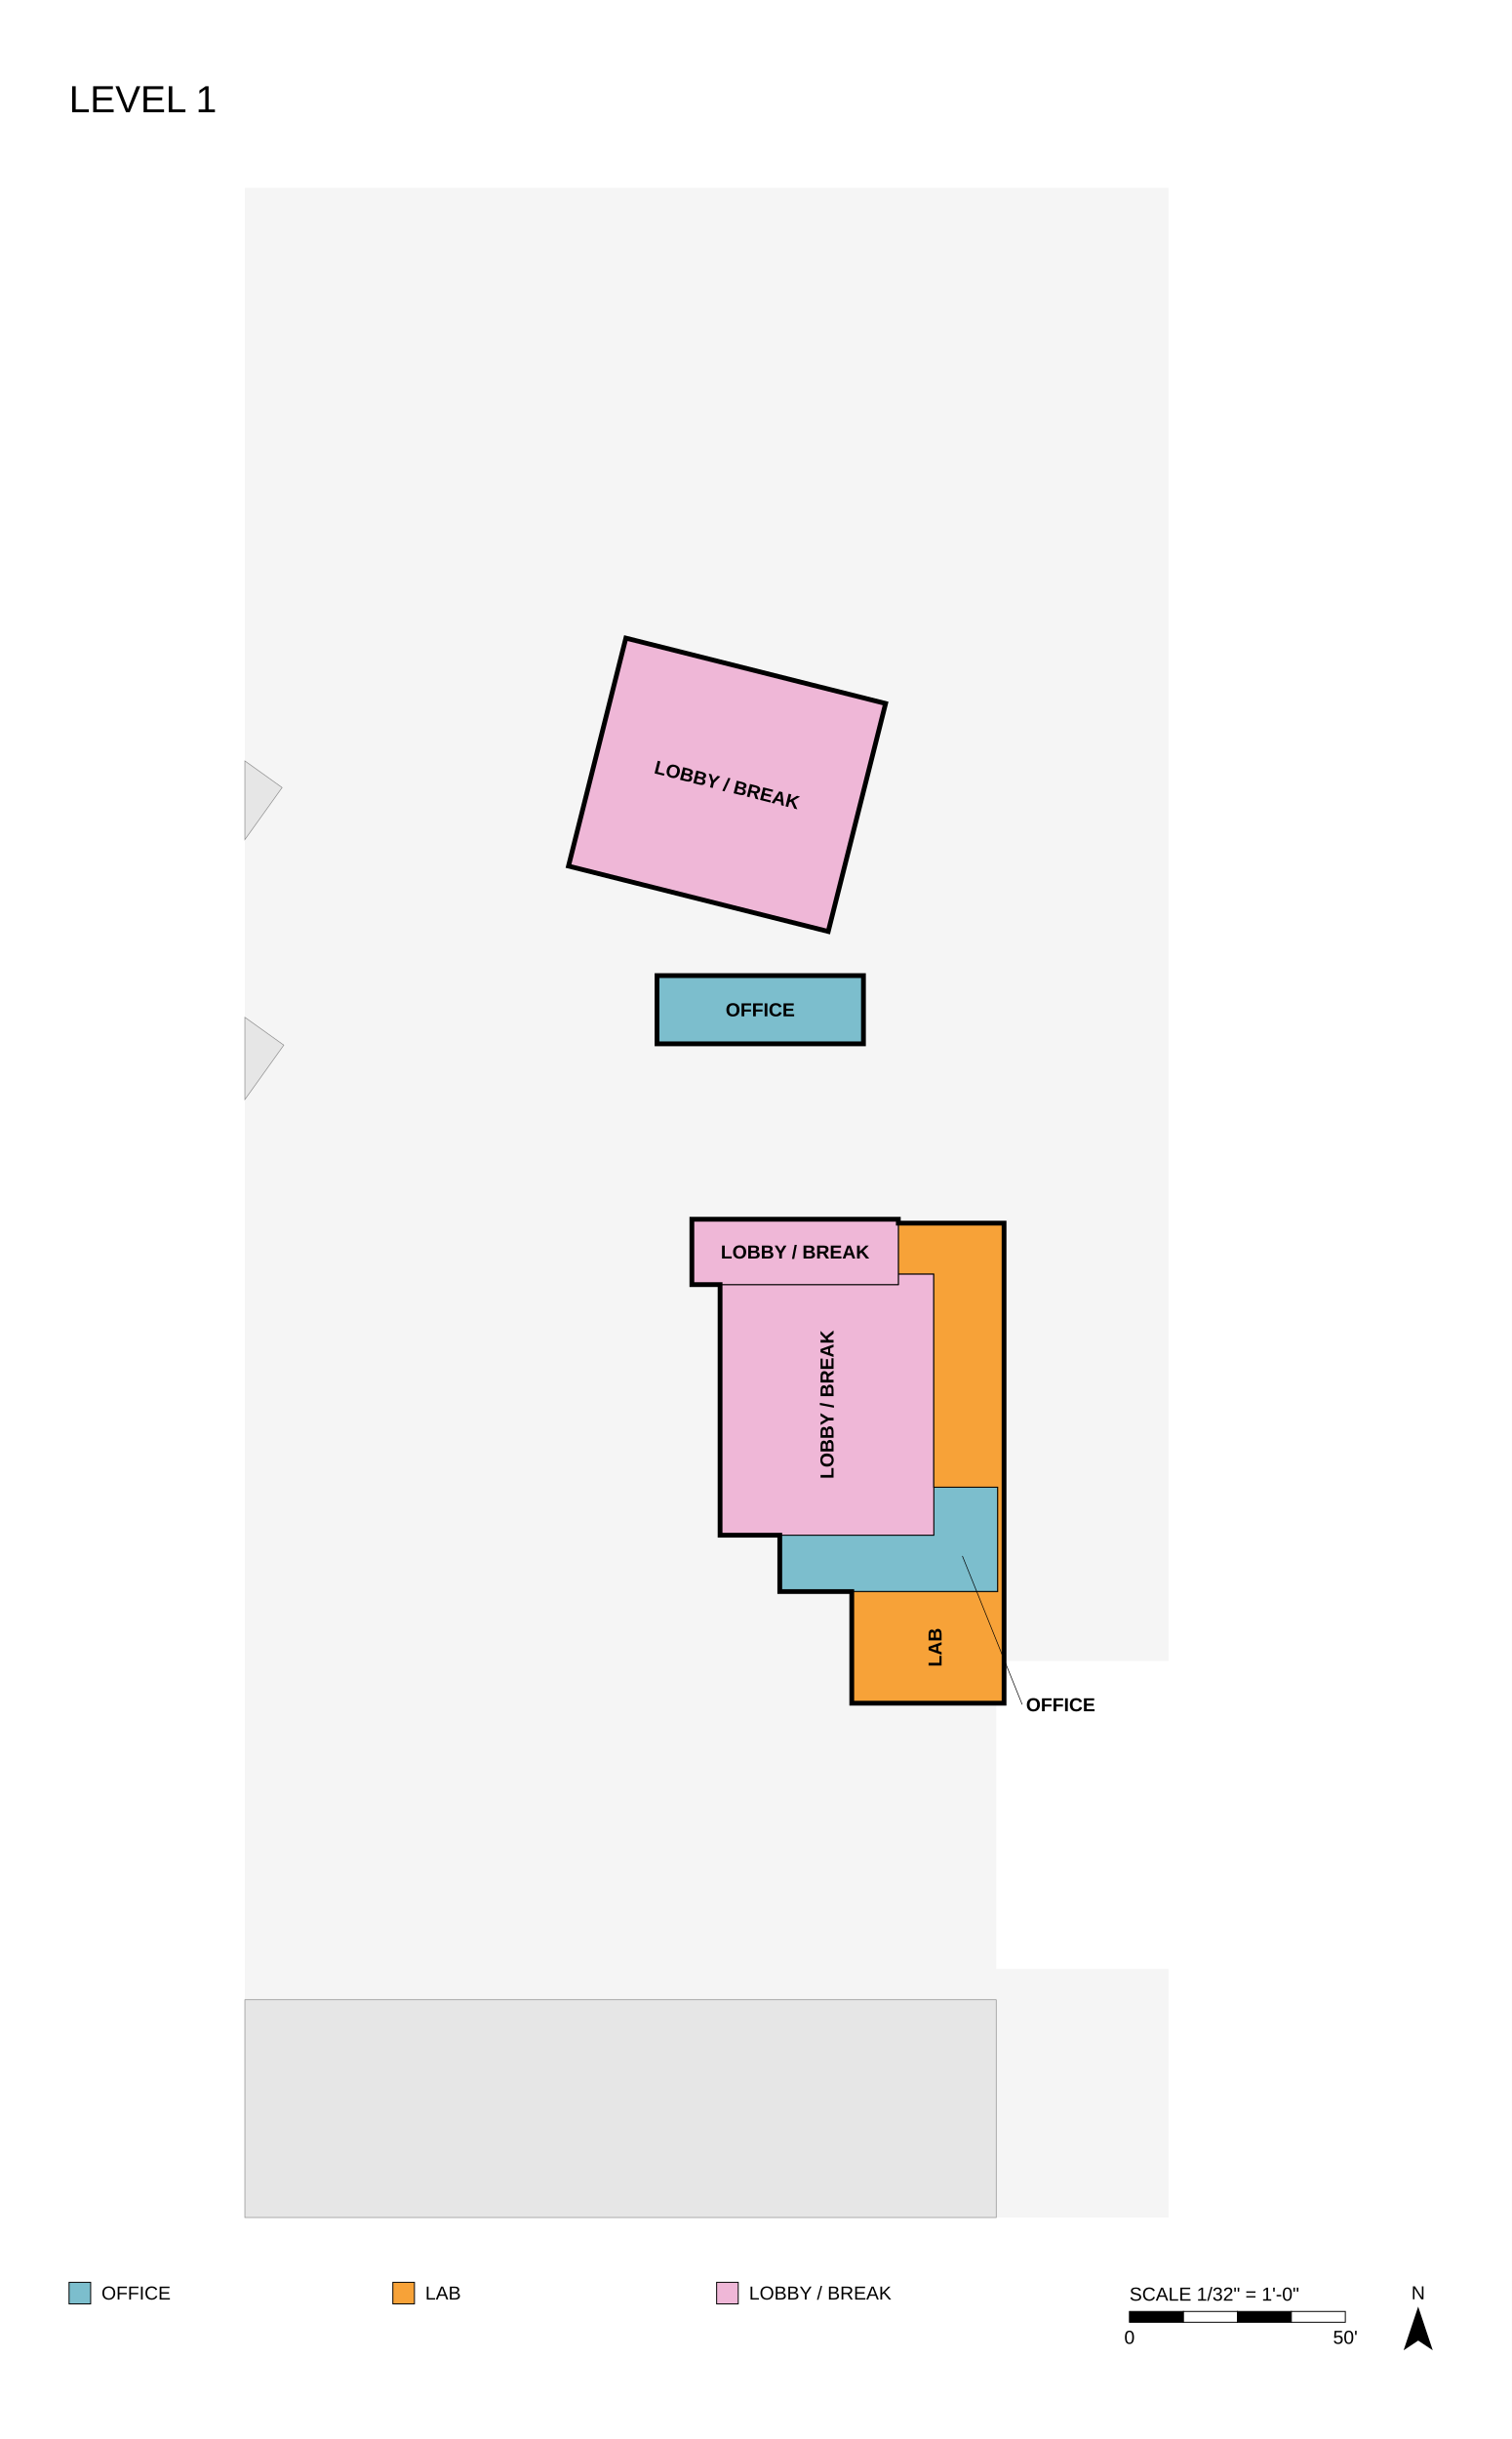
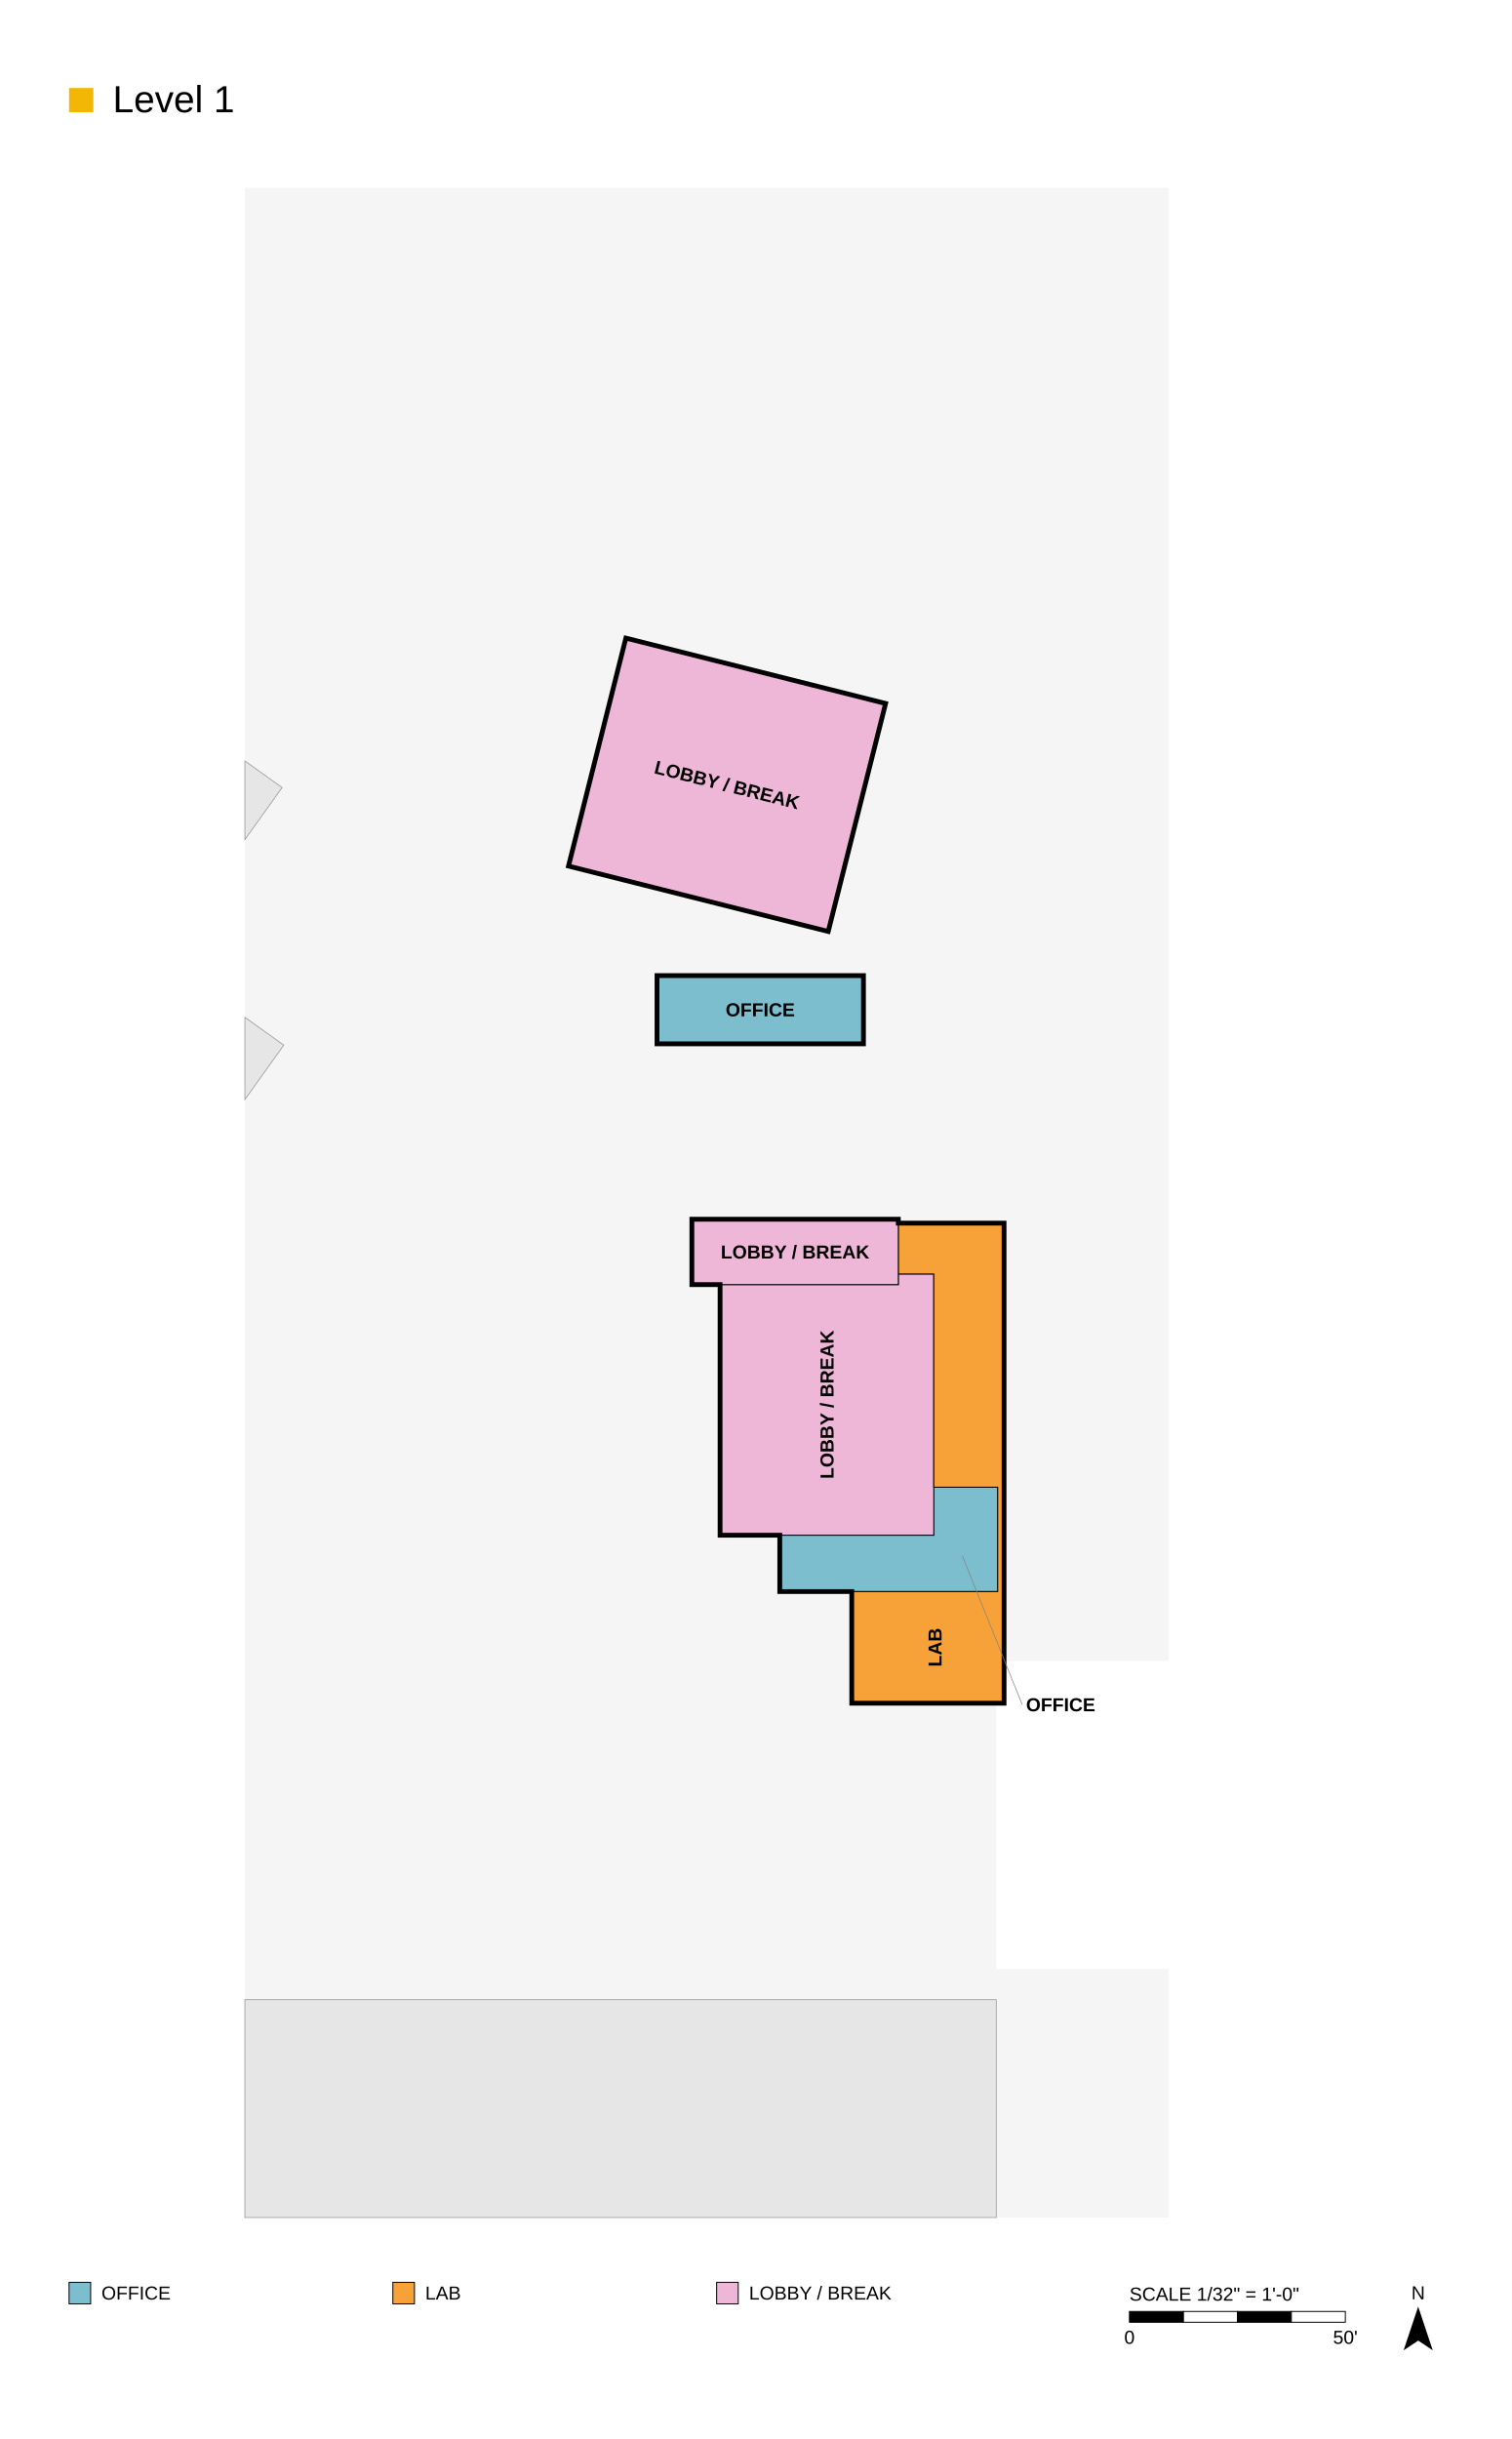
<svg xmlns="http://www.w3.org/2000/svg" width="788" height="1271" viewBox="0 0 788 1271">
  <rect width="100%" height="100%" fill="#FFFFFF" />
  <g id="BG_SITE">
    <path id="PLN_L1_BG_000" fill="#F5F5F5" stroke="none" stroke-width="0.35" fill-rule="evenodd" d="M609.014,97.875 L609.014,865.584 L606.245,865.584 L604.489,865.584 L519.206,865.584 L519.206,1026.074 L604.489,1026.074 L606.496,1026.074 L609.014,1026.074 L609.014,1155.596 L127.618,1155.596 L127.618,97.875 Z" />
  </g>
  <g id="BG_CONTEXT">
    <path id="PLN_L1_BG_001" fill="#E6E6E6" stroke="#8C8C8C" stroke-width="0.35" fill-rule="evenodd" d="M127.618,396.533 L147.018,410.409 L127.618,437.534 Z M127.618,530.13 L147.897,544.634 L127.618,572.985 Z" />
    <path id="PLN_L1_BG_002" fill="#E6E6E6" stroke="#8C8C8C" stroke-width="0.35" fill-rule="evenodd" d="M127.618,1042.093 L458.829,1042.093 L504.117,1042.093 L519.206,1042.093 L519.206,1155.596 L127.618,1155.596 Z" />
  </g>
  <g id="PD_PROGRAM">
    <path id="PLN_L1_L01_LOBBY_03" fill="#EFB7D7" stroke="#000000" stroke-width="0.5" fill-rule="evenodd" d="M326.184,332.531 L422.413,356.748 L461.553,366.598 L440.3,451.052 L431.656,485.402 L335.427,461.179 L296.287,451.327 L317.54,366.878 Z" />
    <path id="PLN_L1_L01_OFFICE_01" fill="#7CBECD" stroke="#000000" stroke-width="0.5" fill-rule="evenodd" d="M486.666,774.986 L505.396,774.986 L519.988,774.986 L519.988,822.401 L519.988,829.391 L420.995,829.391 L406.403,829.391 L406.403,800.018 L410.263,800.018 L486.666,800.018 Z" />
    <path id="PLN_L1_L01_LOBBY_01" fill="#EFB7D7" stroke="#000000" stroke-width="0.5" fill-rule="evenodd" d="M486.666,800.018 L410.263,800.018 L375.288,800.018 L375.288,706.641 L375.288,669.433 L379.37,669.433 L468.182,669.433 L468.182,663.896 L486.666,663.896 L486.666,757.274 Z" />
    <path id="PLN_L1_L01_LAB_01" fill="#F7A238" stroke="#000000" stroke-width="0.5" fill-rule="evenodd" d="M523.295,637.395 L523.295,644.092 L523.295,887.56 L521.17,887.56 L443.925,887.56 L443.925,880.863 L443.925,829.391 L519.988,829.391 L519.988,822.401 L519.988,774.986 L505.396,774.986 L486.666,774.986 L486.666,757.274 L486.666,663.896 L468.182,663.896 L468.182,663.487 L468.182,637.395 Z" />
    <path id="PLN_L1_L01_OFFICE_02" fill="#7CBECD" stroke="#000000" stroke-width="0.5" fill-rule="evenodd" d="M342.424,508.404 L420.242,508.404 L450.015,508.404 L450.015,534.112 L450.015,543.948 L372.198,543.948 L342.424,543.948 L342.424,518.24 Z" />
    <path id="PLN_L1_L01_LOBBY_02" fill="#EFB7D7" stroke="#000000" stroke-width="0.5" fill-rule="evenodd" d="M360.591,635.365 L449.403,635.365 L468.182,635.365 L468.182,663.487 L468.182,669.433 L379.37,669.433 L360.591,669.433 L360.591,641.311 Z" />
  </g>
  <g id="PD_VOID">
</g>
  <g id="PD_OUTLINE">
    <path id="PLN_L1_OUTLINE" fill="none" stroke="#000000" stroke-width="2.5" fill-rule="evenodd" d="M342.424,508.404 L420.242,508.404 L450.015,508.404 L450.015,534.112 L450.015,543.948 L372.198,543.948 L342.424,543.948 L342.424,518.24 Z M360.591,635.365 L449.403,635.365 L468.182,635.365 L468.182,637.395 L523.295,637.395 L523.295,644.092 L523.295,887.56 L521.17,887.56 L443.925,887.56 L443.925,880.863 L443.925,829.391 L420.995,829.391 L406.403,829.391 L406.403,800.018 L375.288,800.018 L375.288,706.641 L375.288,669.433 L360.591,669.433 L360.591,641.311 Z M326.184,332.531 L422.413,356.748 L461.553,366.598 L440.3,451.052 L431.656,485.402 L335.427,461.179 L296.287,451.327 L317.54,366.878 Z" />
  </g>
  <g id="FACADE">
</g>
  <g id="PD_LABELS">
    <text id="PLN_L1_L01_LOBBY_03_LBL" x="378.92" y="412.411" font-family="Century Gothic, Arial, sans-serif" font-weight="bold" font-size="9.844" text-anchor="middle" fill="#000000" transform="rotate(14.129 378.92 408.965)">
      <tspan x="378.92" dy="0">LOBBY / BREAK</tspan>
    </text>
-     <path id="PLN_L1_L01_OFFICE_01_LDR" fill="none" stroke="#000000" stroke-width="0.35" fill-rule="evenodd" d="M501.575,810.84 L532.75,888.263" />
+     <path id="PLN_L1_L01_OFFICE_01_LDR" fill="none" stroke="#808080" stroke-width="0.35" fill-rule="evenodd" d="M501.575,810.84 L532.75,888.263" />
    <text id="PLN_L1_L01_OFFICE_01_LBL" x="534.75" y="891.779" font-family="Century Gothic, Arial, sans-serif" font-weight="bold" font-size="9.844" text-anchor="start" fill="#000000">
      <tspan x="534.75" dy="0">OFFICE</tspan>
    </text>
    <text id="PLN_L1_L01_LOBBY_01_LBL" x="430.977" y="735.402" font-family="Century Gothic, Arial, sans-serif" font-weight="bold" font-size="9.844" text-anchor="middle" fill="#000000" transform="rotate(-90 430.977 731.957)">
      <tspan x="430.977" dy="0">LOBBY / BREAK</tspan>
    </text>
    <text id="PLN_L1_L01_LAB_01_LBL" x="487.275" y="861.933" font-family="Century Gothic, Arial, sans-serif" font-weight="bold" font-size="9.844" text-anchor="middle" fill="#000000" transform="rotate(-90 487.275 858.488)">
      <tspan x="487.275" dy="0">LAB</tspan>
    </text>
    <text id="PLN_L1_L01_OFFICE_02_LBL" x="396.22" y="529.621" font-family="Century Gothic, Arial, sans-serif" font-weight="bold" font-size="9.844" text-anchor="middle" fill="#000000">
      <tspan x="396.22" dy="0">OFFICE</tspan>
    </text>
    <text id="PLN_L1_L01_LOBBY_02_LBL" x="414.386" y="655.844" font-family="Century Gothic, Arial, sans-serif" font-weight="bold" font-size="9.844" text-anchor="middle" fill="#000000">
      <tspan x="414.386" dy="0">LOBBY / BREAK</tspan>
    </text>
  </g>
  <g id="PD_LEGEND">
    <path id="PLN_L1_LEGEND_OFFICE" fill="#7CBECD" stroke="#000000" stroke-width="0.5" fill-rule="evenodd" d="M36,1189.346 L47.25,1189.346 L47.25,1200.596 L36,1200.596 Z" />
    <text id="PLN_L1_LEGEND_OFFICE_TXT" x="52.875" y="1198.346" font-family="Century Gothic, Arial, sans-serif" font-weight="normal" font-size="9.844" text-anchor="start" fill="#000000">
      <tspan x="52.875" dy="0">OFFICE</tspan>
    </text>
    <path id="PLN_L1_LEGEND_LAB" fill="#F7A238" stroke="#000000" stroke-width="0.5" fill-rule="evenodd" d="M204.75,1189.346 L216,1189.346 L216,1200.596 L204.75,1200.596 Z" />
    <text id="PLN_L1_LEGEND_LAB_TXT" x="221.625" y="1198.346" font-family="Century Gothic, Arial, sans-serif" font-weight="normal" font-size="9.844" text-anchor="start" fill="#000000">
      <tspan x="221.625" dy="0">LAB</tspan>
    </text>
    <path id="PLN_L1_LEGEND_LOBBY" fill="#EFB7D7" stroke="#000000" stroke-width="0.5" fill-rule="evenodd" d="M373.5,1189.346 L384.75,1189.346 L384.75,1200.596 L373.5,1200.596 Z" />
    <text id="PLN_L1_LEGEND_LOBBY_TXT" x="390.375" y="1198.346" font-family="Century Gothic, Arial, sans-serif" font-weight="normal" font-size="9.844" text-anchor="start" fill="#000000">
      <tspan x="390.375" dy="0">LOBBY / BREAK</tspan>
    </text>
  </g>
  <g id="PD_ANNOTATION">
-     <text id="PLN_L1_TITLE" x="36" y="58.5" font-family="Century Gothic, Arial, sans-serif" font-weight="normal" font-size="19.688" text-anchor="start" fill="#000000">
-       <tspan x="36" dy="0">LEVEL 1</tspan>
+     <path id="PLN_L1_TITLE_MARK" fill="#F2B705" stroke="none" stroke-width="0" fill-rule="evenodd" d="M36,45.844 L48.656,45.844 L48.656,58.5 L36,58.5 Z" />
+     <text id="PLN_L1_TITLE" x="58.781" y="58.5" font-family="Century Gothic, Arial, sans-serif" font-weight="normal" font-size="19.688" text-anchor="start" fill="#000000">
+       <tspan x="58.781" dy="0">Level 1</tspan>
    </text>
    <text id="PLN_L1_NORTH_TXT" x="739.125" y="1198.206" font-family="Century Gothic, Arial, sans-serif" font-weight="normal" font-size="9.844" text-anchor="middle" fill="#000000">
      <tspan x="739.125" dy="0">N</tspan>
    </text>
    <path id="PLN_L1_NORTH" fill="#000000" stroke="none" stroke-width="0" fill-rule="evenodd" d="M739.125,1202.003 L746.719,1224.784 L739.125,1219.721 L731.531,1224.784 Z" />
    <path id="PLN_L1_SCALEBAR_1" fill="#000000" stroke="#000000" stroke-width="0.5" fill-rule="evenodd" d="M588.656,1204.534 L616.781,1204.534 L616.781,1210.159 L588.656,1210.159 Z" />
    <path id="PLN_L1_SCALEBAR_2" fill="#FFFFFF" stroke="#000000" stroke-width="0.5" fill-rule="evenodd" d="M616.781,1204.534 L644.906,1204.534 L644.906,1210.159 L616.781,1210.159 Z" />
    <path id="PLN_L1_SCALEBAR_3" fill="#000000" stroke="#000000" stroke-width="0.5" fill-rule="evenodd" d="M644.906,1204.534 L673.031,1204.534 L673.031,1210.159 L644.906,1210.159 Z" />
    <path id="PLN_L1_SCALEBAR_4" fill="#FFFFFF" stroke="#000000" stroke-width="0.5" fill-rule="evenodd" d="M673.031,1204.534 L701.156,1204.534 L701.156,1210.159 L673.031,1210.159 Z" />
    <text id="PLN_L1_SCALEBAR_0" x="588.656" y="1221.409" font-family="Century Gothic, Arial, sans-serif" font-weight="normal" font-size="9.844" text-anchor="middle" fill="#000000">
      <tspan x="588.656" dy="0">0</tspan>
    </text>
    <text id="PLN_L1_SCALEBAR_END" x="701.156" y="1221.409" font-family="Century Gothic, Arial, sans-serif" font-weight="normal" font-size="9.844" text-anchor="middle" fill="#000000">
      <tspan x="701.156" dy="0">50'</tspan>
    </text>
    <text id="PLN_L1_SCALE" x="588.656" y="1198.909" font-family="Century Gothic, Arial, sans-serif" font-weight="normal" font-size="9.844" text-anchor="start" fill="#000000">
      <tspan x="588.656" dy="0">SCALE 1/32" = 1'-0"</tspan>
    </text>
  </g>
</svg>
